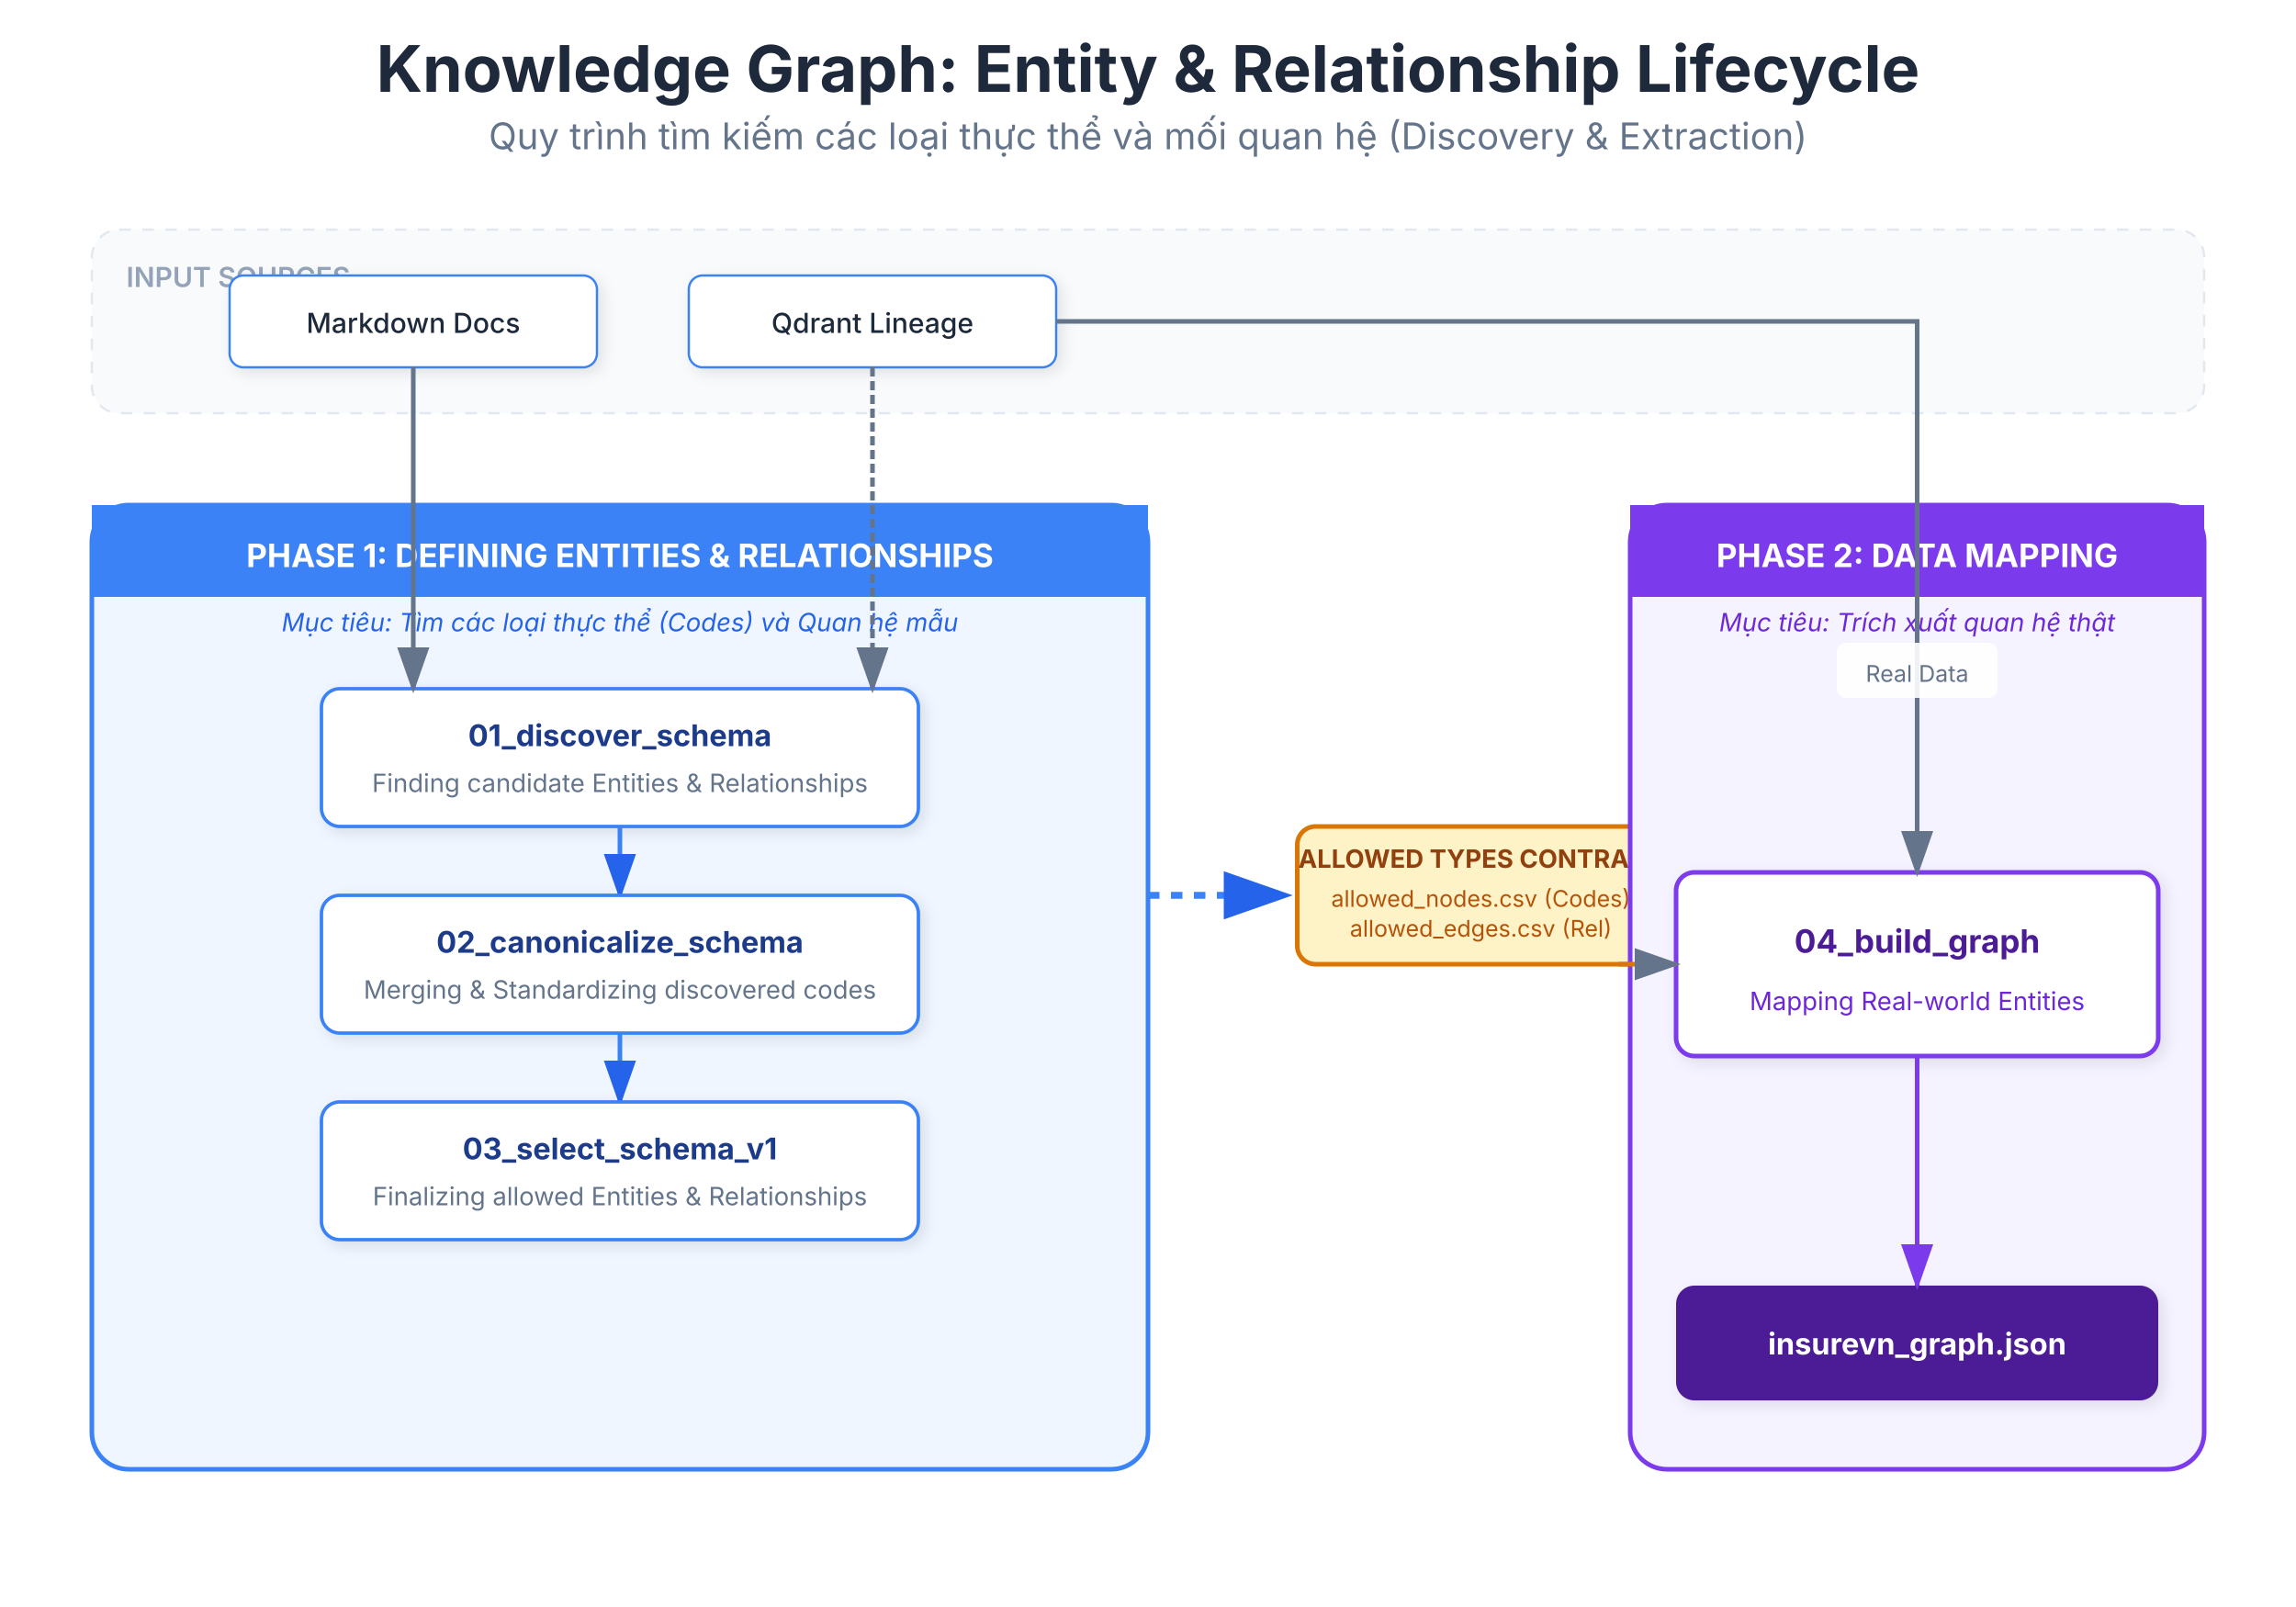
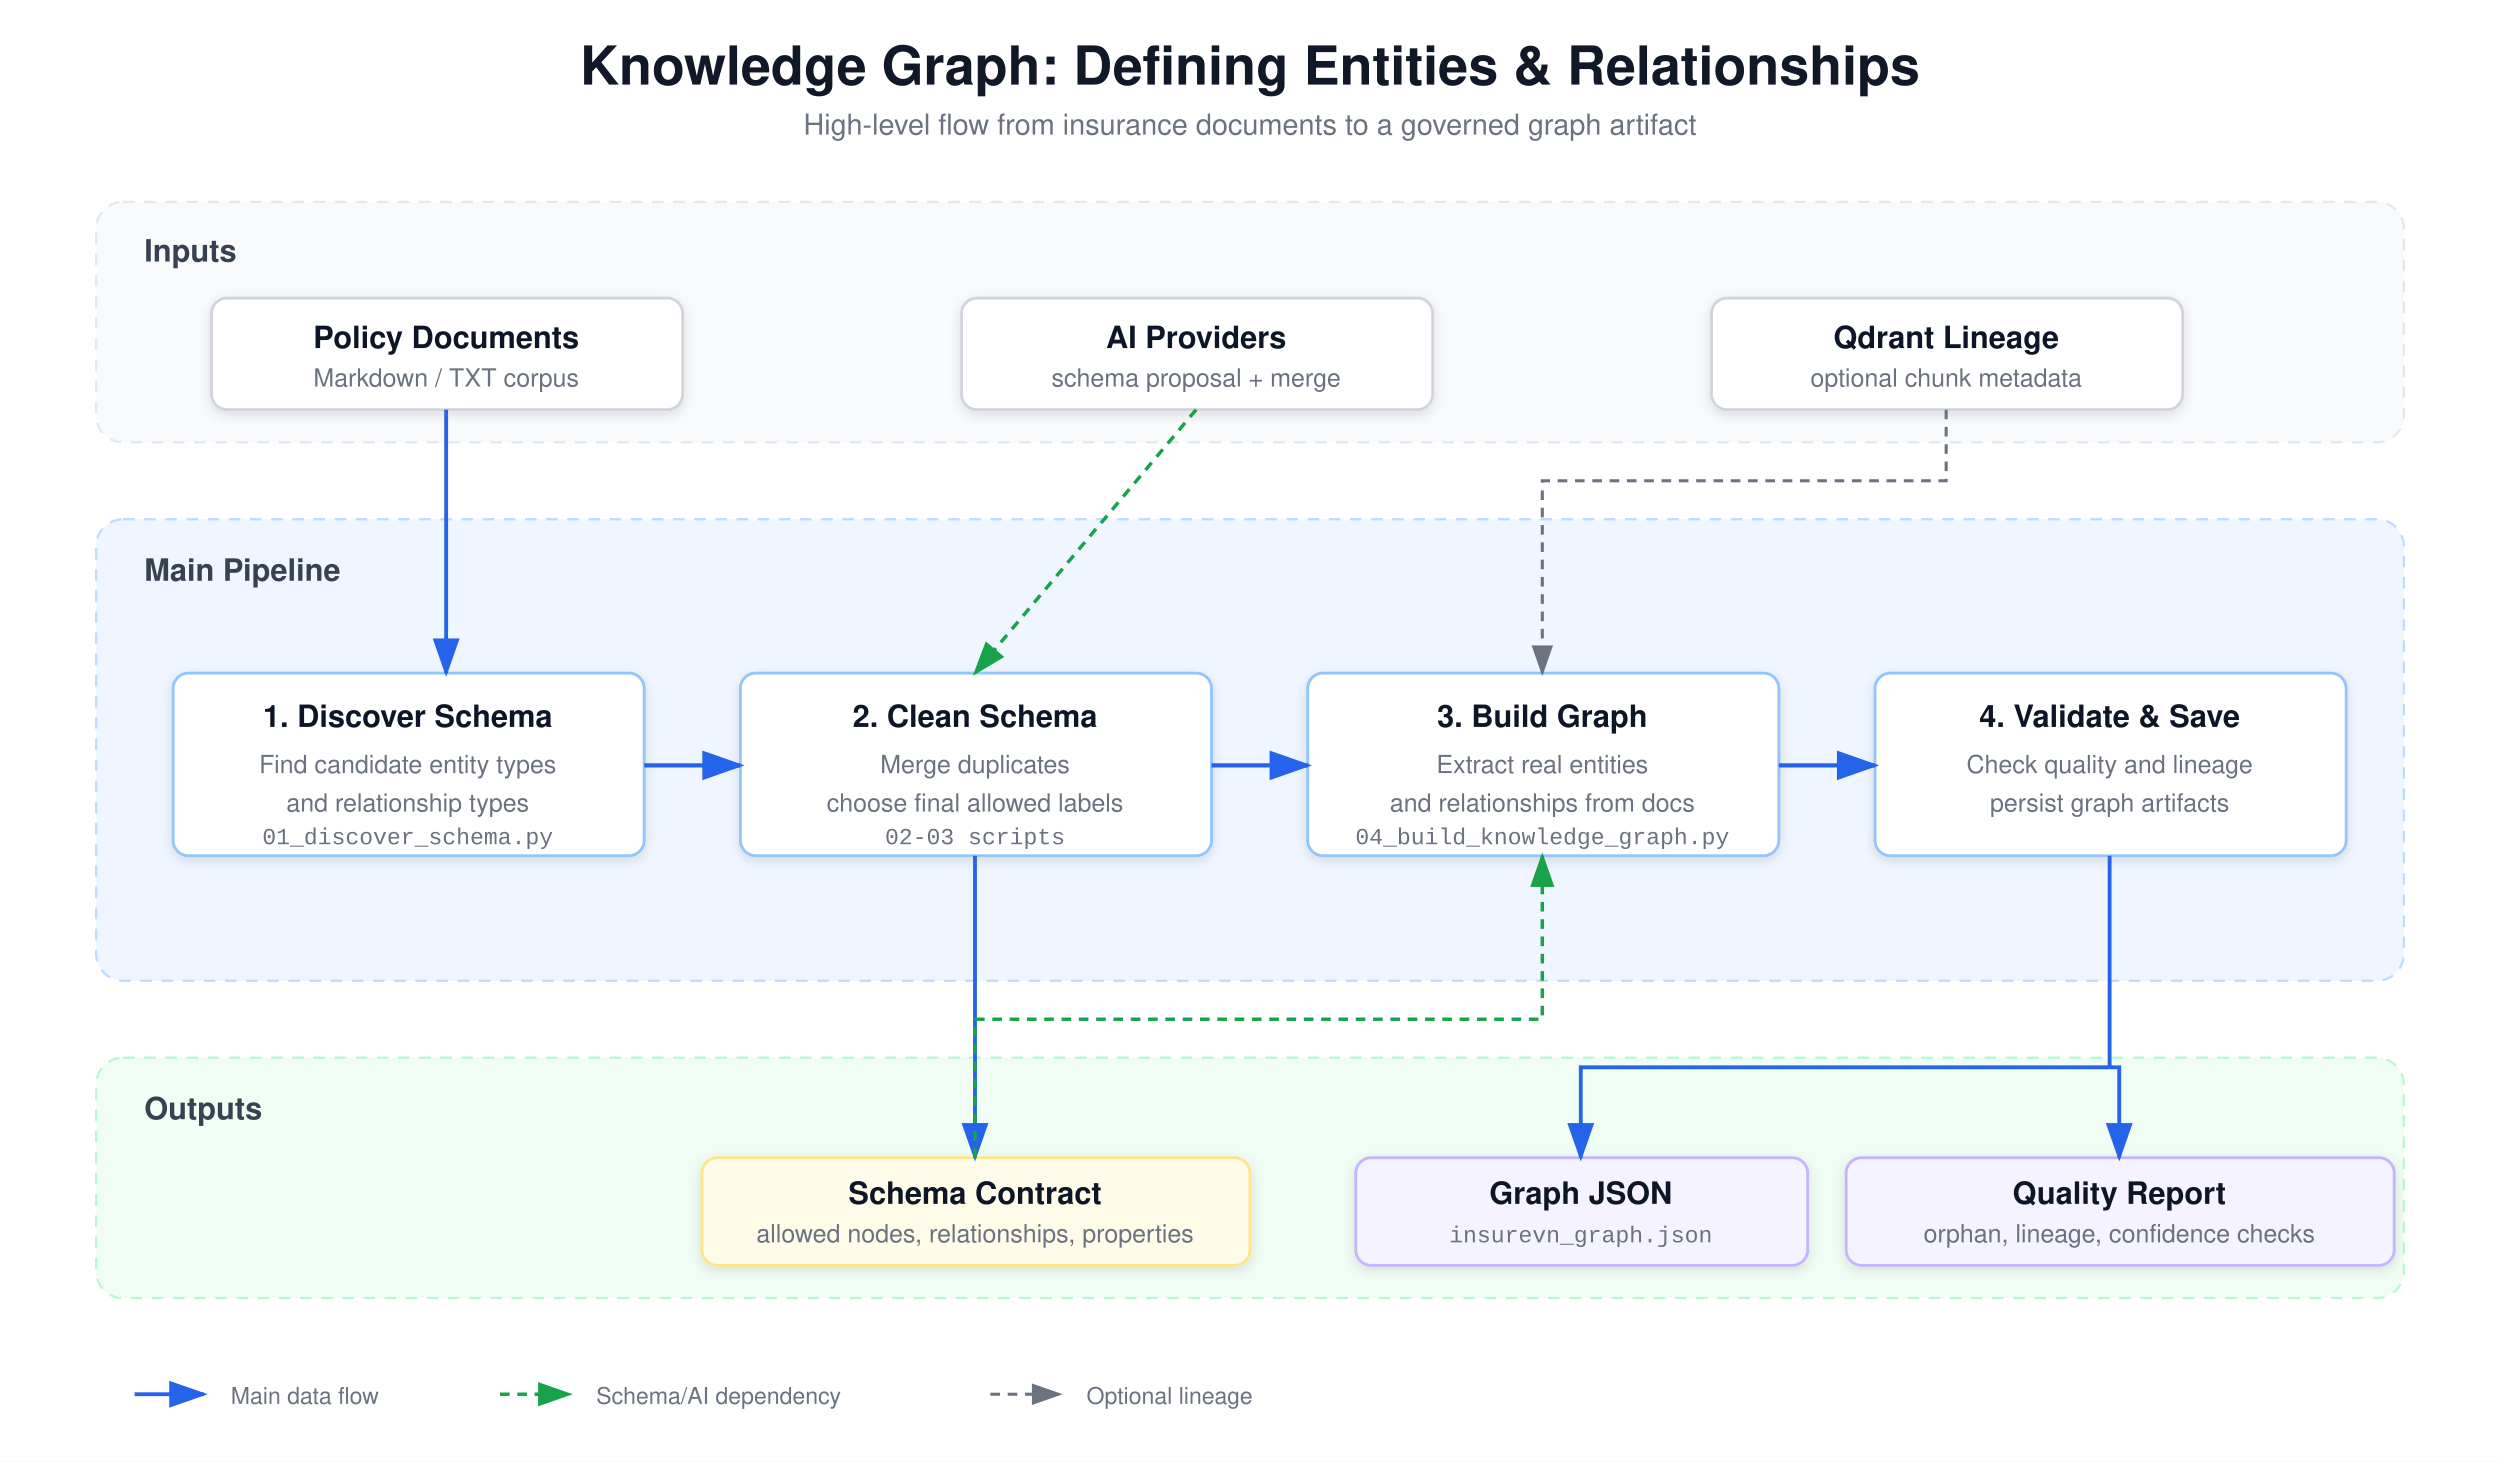
- <svg xmlns="http://www.w3.org/2000/svg" viewBox="0 0 1000 700">
+ <svg xmlns="http://www.w3.org/2000/svg" viewBox="0 0 1300 760" width="1300" height="760">
+   <style>
+     text { font-family: "Helvetica Neue", Helvetica, Arial, sans-serif; letter-spacing: 0; }
+     .title { font-size: 28px; font-weight: 700; fill: #111827; }
+     .subtitle { font-size: 15px; fill: #6b7280; }
+     .section-title { font-size: 16px; font-weight: 700; fill: #374151; }
+     .node-label { font-size: 16px; font-weight: 700; fill: #111827; }
+     .node-detail { font-size: 13px; fill: #6b7280; }
+     .node-sub { font-size: 12px; fill: #6b7280; font-family: "Courier New", Courier, monospace; }
+     .chip { font-size: 12px; font-weight: 600; fill: #374151; }
+     .legend-text { font-size: 12px; fill: #6b7280; }
+   </style>
  <defs>
-     <marker id="arrowhead" markerWidth="10" markerHeight="7" refX="9" refY="3.5" orient="auto">
-       <polygon points="0 0, 10 3.5, 0 7" fill="#64748b" />
-     </marker>
-     <marker id="arrowhead-blue" markerWidth="10" markerHeight="7" refX="9" refY="3.5" orient="auto">
+     <marker id="arrow-blue" markerWidth="10" markerHeight="7" refX="9" refY="3.5" orient="auto">
      <polygon points="0 0, 10 3.5, 0 7" fill="#2563eb" />
    </marker>
-     <marker id="arrowhead-purple" markerWidth="10" markerHeight="7" refX="9" refY="3.5" orient="auto">
-       <polygon points="0 0, 10 3.5, 0 7" fill="#7c3aed" />
+     <marker id="arrow-green" markerWidth="10" markerHeight="7" refX="9" refY="3.5" orient="auto">
+       <polygon points="0 0, 10 3.5, 0 7" fill="#16a34a" />
+     </marker>
+     <marker id="arrow-gray" markerWidth="10" markerHeight="7" refX="9" refY="3.5" orient="auto">
+       <polygon points="0 0, 10 3.5, 0 7" fill="#6b7280" />
    </marker>
    <filter id="shadow" x="-20%" y="-20%" width="140%" height="140%">
-       <feDropShadow dx="2" dy="2" stdDeviation="3" flood-opacity="0.1" />
+       <feDropShadow dx="0" dy="2" stdDeviation="3" flood-opacity="0.12" />
    </filter>
  </defs>
-   <rect width="100%" height="100%" fill="#ffffff" />
-   <text x="500" y="40" text-anchor="middle" font-family="Inter, system-ui, sans-serif" font-size="28" font-weight="bold" fill="#1e293b">Knowledge Graph: Entity &amp; Relationship Lifecycle</text>
-   <text x="500" y="65" text-anchor="middle" font-family="Inter, system-ui, sans-serif" font-size="16" fill="#64748b">Quy trình tìm kiếm các loại thực thể và mối quan hệ (Discovery &amp; Extraction)</text>
-   <rect x="40" y="100" width="920" height="80" rx="12" fill="#f8fafc" stroke="#e2e8f0" stroke-dasharray="5,5" />
-   <text x="55" y="125" font-family="Inter, sans-serif" font-size="12" font-weight="600" fill="#94a3b8">INPUT SOURCES</text>
+   <rect width="1300" height="760" fill="#ffffff" />
+   <text x="650" y="44" text-anchor="middle" class="title">Knowledge Graph: Defining Entities &amp; Relationships</text>
+   <text x="650" y="70" text-anchor="middle" class="subtitle">High-level flow from insurance documents to a governed graph artifact</text>
+   <rect x="50" y="105" width="1200" height="125" rx="14" fill="#f8fafc" stroke="#e2e8f0" stroke-width="1.2" stroke-dasharray="6,5" />
+   <text x="75" y="136" class="section-title">Inputs</text>
  <g filter="url(#shadow)">
-     <rect x="100" y="120" width="160" height="40" rx="6" fill="#ffffff" stroke="#3b82f6" stroke-width="1" />
-     <text x="180" y="145" text-anchor="middle" font-family="Inter, sans-serif" font-size="12" font-weight="500" fill="#1e293b">Markdown Docs</text>
+     <rect x="110" y="155" width="245" height="58" rx="8" fill="#ffffff" stroke="#d1d5db" stroke-width="1.5" />
+     <text x="232" y="181" text-anchor="middle" class="node-label">Policy Documents</text>
+     <text x="232" y="201" text-anchor="middle" class="node-detail">Markdown / TXT corpus</text>
  </g>
  <g filter="url(#shadow)">
-     <rect x="300" y="120" width="160" height="40" rx="6" fill="#ffffff" stroke="#3b82f6" stroke-width="1" />
-     <text x="380" y="145" text-anchor="middle" font-family="Inter, sans-serif" font-size="12" font-weight="500" fill="#1e293b">Qdrant Lineage</text>
-   </g>
-   <rect x="40" y="220" width="460" height="420" rx="16" fill="#eff6ff" stroke="#3b82f6" stroke-width="2" />
-   <rect x="40" y="220" width="460" height="40" rx="16 16 0 0" fill="#3b82f6" />
-   <text x="270" y="247" text-anchor="middle" font-family="Inter, sans-serif" font-size="14" font-weight="bold" fill="#ffffff">PHASE 1: DEFINING ENTITIES &amp; RELATIONSHIPS</text>
-   <text x="270" y="275" text-anchor="middle" font-family="Inter, sans-serif" font-size="11" font-style="italic" fill="#2563eb">Mục tiêu: Tìm các loại thực thể (Codes) và Quan hệ mẫu</text>
-   <g filter="url(#shadow)">
-     <rect x="140" y="300" width="260" height="60" rx="8" fill="#ffffff" stroke="#3b82f6" stroke-width="1.5" />
-     <text x="270" y="325" text-anchor="middle" font-family="Inter, sans-serif" font-size="13" font-weight="bold" fill="#1e3a8a">01_discover_schema</text>
-     <text x="270" y="345" text-anchor="middle" font-family="Inter, sans-serif" font-size="11" fill="#64748b">Finding candidate Entities &amp; Relationships</text>
-   </g>
-   <path d="M 270,360 L 270,390" stroke="#3b82f6" stroke-width="2" fill="none" marker-end="url(#arrowhead-blue)" />
-   <g filter="url(#shadow)">
-     <rect x="140" y="390" width="260" height="60" rx="8" fill="#ffffff" stroke="#3b82f6" stroke-width="1.5" />
-     <text x="270" y="415" text-anchor="middle" font-family="Inter, sans-serif" font-size="13" font-weight="bold" fill="#1e3a8a">02_canonicalize_schema</text>
-     <text x="270" y="435" text-anchor="middle" font-family="Inter, sans-serif" font-size="11" fill="#64748b">Merging &amp; Standardizing discovered codes</text>
-   </g>
-   <path d="M 270,450 L 270,480" stroke="#3b82f6" stroke-width="2" fill="none" marker-end="url(#arrowhead-blue)" />
-   <g filter="url(#shadow)">
-     <rect x="140" y="480" width="260" height="60" rx="8" fill="#ffffff" stroke="#3b82f6" stroke-width="1.5" />
-     <text x="270" y="505" text-anchor="middle" font-family="Inter, sans-serif" font-size="13" font-weight="bold" fill="#1e3a8a">03_select_schema_v1</text>
-     <text x="270" y="525" text-anchor="middle" font-family="Inter, sans-serif" font-size="11" fill="#64748b">Finalizing allowed Entities &amp; Relationships</text>
-   </g>
-   <g transform="translate(500, 390)">
-     <path d="M 0,0 L 60,0" stroke="#3b82f6" stroke-width="3" fill="none" stroke-dasharray="5,5" marker-end="url(#arrowhead-blue)" />
-     <rect x="65" y="-30" width="160" height="60" rx="8" fill="#fef3c7" stroke="#d97706" stroke-width="2" />
-     <text x="145" y="-12" text-anchor="middle" font-family="Inter, sans-serif" font-size="11" font-weight="bold" fill="#92400e">ALLOWED TYPES CONTRACT</text>
-     <text x="145" y="5" text-anchor="middle" font-family="Inter, sans-serif" font-size="10" fill="#b45309">allowed_nodes.csv (Codes)</text>
-     <text x="145" y="18" text-anchor="middle" font-family="Inter, sans-serif" font-size="10" fill="#b45309">allowed_edges.csv (Rel)</text>
-   </g>
-   <rect x="710" y="220" width="250" height="420" rx="16" fill="#f5f3ff" stroke="#7c3aed" stroke-width="2" />
-   <rect x="710" y="220" width="250" height="40" rx="16 16 0 0" fill="#7c3aed" />
-   <text x="835" y="247" text-anchor="middle" font-family="Inter, sans-serif" font-size="14" font-weight="bold" fill="#ffffff">PHASE 2: DATA MAPPING</text>
-   <text x="835" y="275" text-anchor="middle" font-family="Inter, sans-serif" font-size="11" font-style="italic" fill="#6d28d9">Mục tiêu: Trích xuất quan hệ thật</text>
-   <g filter="url(#shadow)">
-     <rect x="730" y="380" width="210" height="80" rx="8" fill="#ffffff" stroke="#7c3aed" stroke-width="2" />
-     <text x="835" y="415" text-anchor="middle" font-family="Inter, sans-serif" font-size="14" font-weight="bold" fill="#4c1d95">04_build_graph</text>
-     <text x="835" y="440" text-anchor="middle" font-family="Inter, sans-serif" font-size="11" fill="#6d28d9">Mapping Real-world Entities</text>
+     <rect x="500" y="155" width="245" height="58" rx="8" fill="#ffffff" stroke="#d1d5db" stroke-width="1.5" />
+     <text x="622" y="181" text-anchor="middle" class="node-label">AI Providers</text>
+     <text x="622" y="201" text-anchor="middle" class="node-detail">schema proposal + merge</text>
  </g>
  <g filter="url(#shadow)">
-     <rect x="730" y="560" width="210" height="50" rx="8" fill="#4c1d95" />
-     <text x="835" y="590" text-anchor="middle" font-family="Inter, sans-serif" font-size="13" font-weight="bold" fill="#ffffff">insurevn_graph.json</text>
+     <rect x="890" y="155" width="245" height="58" rx="8" fill="#ffffff" stroke="#d1d5db" stroke-width="1.5" />
+     <text x="1012" y="181" text-anchor="middle" class="node-label">Qdrant Lineage</text>
+     <text x="1012" y="201" text-anchor="middle" class="node-detail">optional chunk metadata</text>
  </g>
-   <path d="M 180,160 L 180,300" stroke="#64748b" stroke-width="2" fill="none" marker-end="url(#arrowhead)" />
-   <path d="M 380,160 L 380,300" stroke="#64748b" stroke-width="2" fill="none" stroke-dasharray="4,2" marker-end="url(#arrowhead)" />
-   <path d="M 705,420 L 730,420" stroke="#d97706" stroke-width="2" fill="none" marker-end="url(#arrowhead)" />
-   <path d="M 835,160 L 835,380" stroke="#64748b" stroke-width="2" fill="none" marker-end="url(#arrowhead)" />
-   <rect x="800" y="280" width="70" height="24" rx="4" fill="#ffffff" opacity="0.9" />
-   <text x="835" y="297" text-anchor="middle" font-family="Inter, sans-serif" font-size="10" fill="#64748b">Real Data</text>
-   <path d="M 835,460 L 835,560" stroke="#7c3aed" stroke-width="2" fill="none" marker-end="url(#arrowhead-purple)" />
-   <path d="M 460,140 L 835,140 L 835,220" stroke="#64748b" stroke-width="2" fill="none" />
+   <rect x="50" y="270" width="1200" height="240" rx="14" fill="#eff6ff" stroke="#bfdbfe" stroke-width="1.2" stroke-dasharray="6,5" />
+   <text x="75" y="302" class="section-title">Main Pipeline</text>
+   <g filter="url(#shadow)">
+     <rect x="90" y="350" width="245" height="95" rx="8" fill="#ffffff" stroke="#93c5fd" stroke-width="1.5" />
+     <text x="212" y="378" text-anchor="middle" class="node-label">1. Discover Schema</text>
+     <text x="212" y="402" text-anchor="middle" class="node-detail">Find candidate entity types</text>
+     <text x="212" y="422" text-anchor="middle" class="node-detail">and relationship types</text>
+     <text x="212" y="439" text-anchor="middle" class="node-sub">01_discover_schema.py</text>
+   </g>
+   <g filter="url(#shadow)">
+     <rect x="385" y="350" width="245" height="95" rx="8" fill="#ffffff" stroke="#93c5fd" stroke-width="1.5" />
+     <text x="507" y="378" text-anchor="middle" class="node-label">2. Clean Schema</text>
+     <text x="507" y="402" text-anchor="middle" class="node-detail">Merge duplicates</text>
+     <text x="507" y="422" text-anchor="middle" class="node-detail">choose final allowed labels</text>
+     <text x="507" y="439" text-anchor="middle" class="node-sub">02-03 scripts</text>
+   </g>
+   <g filter="url(#shadow)">
+     <rect x="680" y="350" width="245" height="95" rx="8" fill="#ffffff" stroke="#93c5fd" stroke-width="1.5" />
+     <text x="802" y="378" text-anchor="middle" class="node-label">3. Build Graph</text>
+     <text x="802" y="402" text-anchor="middle" class="node-detail">Extract real entities</text>
+     <text x="802" y="422" text-anchor="middle" class="node-detail">and relationships from docs</text>
+     <text x="802" y="439" text-anchor="middle" class="node-sub">04_build_knowledge_graph.py</text>
+   </g>
+   <g filter="url(#shadow)">
+     <rect x="975" y="350" width="245" height="95" rx="8" fill="#ffffff" stroke="#93c5fd" stroke-width="1.5" />
+     <text x="1097" y="378" text-anchor="middle" class="node-label">4. Validate &amp; Save</text>
+     <text x="1097" y="402" text-anchor="middle" class="node-detail">Check quality and lineage</text>
+     <text x="1097" y="422" text-anchor="middle" class="node-detail">persist graph artifacts</text>
+   </g>
+   <path d="M 335,398 L 385,398" fill="none" stroke="#2563eb" stroke-width="2.2" marker-end="url(#arrow-blue)" />
+   <path d="M 630,398 L 680,398" fill="none" stroke="#2563eb" stroke-width="2.2" marker-end="url(#arrow-blue)" />
+   <path d="M 925,398 L 975,398" fill="none" stroke="#2563eb" stroke-width="2.2" marker-end="url(#arrow-blue)" />
+   <path d="M 232,213 L 232,350" fill="none" stroke="#2563eb" stroke-width="2" marker-end="url(#arrow-blue)" />
+   <path d="M 622,213 L 507,350" fill="none" stroke="#16a34a" stroke-width="1.8" stroke-dasharray="5,4" marker-end="url(#arrow-green)" />
+   <path d="M 1012,213 L 1012,250 L 802,250 L 802,350" fill="none" stroke="#6b7280" stroke-width="1.6" stroke-dasharray="5,4" marker-end="url(#arrow-gray)" />
+   <rect x="50" y="550" width="1200" height="125" rx="14" fill="#f0fdf4" stroke="#bbf7d0" stroke-width="1.2" stroke-dasharray="6,5" />
+   <text x="75" y="582" class="section-title">Outputs</text>
+   <g filter="url(#shadow)">
+     <rect x="365" y="602" width="285" height="56" rx="8" fill="#fefce8" stroke="#fde68a" stroke-width="1.5" />
+     <text x="507" y="626" text-anchor="middle" class="node-label">Schema Contract</text>
+     <text x="507" y="646" text-anchor="middle" class="node-detail">allowed nodes, relationships, properties</text>
+   </g>
+   <g filter="url(#shadow)">
+     <rect x="705" y="602" width="235" height="56" rx="8" fill="#f5f3ff" stroke="#c4b5fd" stroke-width="1.5" />
+     <text x="822" y="626" text-anchor="middle" class="node-label">Graph JSON</text>
+     <text x="822" y="646" text-anchor="middle" class="node-sub">insurevn_graph.json</text>
+   </g>
+   <g filter="url(#shadow)">
+     <rect x="960" y="602" width="285" height="56" rx="8" fill="#f5f3ff" stroke="#c4b5fd" stroke-width="1.5" />
+     <text x="1102" y="626" text-anchor="middle" class="node-label">Quality Report</text>
+     <text x="1102" y="646" text-anchor="middle" class="node-detail">orphan, lineage, confidence checks</text>
+   </g>
+   <path d="M 507,445 L 507,602" fill="none" stroke="#2563eb" stroke-width="2" marker-end="url(#arrow-blue)" />
+   <path d="M 507,602 L 507,530 L 802,530 L 802,445" fill="none" stroke="#16a34a" stroke-width="1.8" stroke-dasharray="5,4" marker-end="url(#arrow-green)" />
+   <path d="M 1097,445 L 1097,555" fill="none" stroke="#2563eb" stroke-width="2" />
+   <path d="M 1097,555 L 822,555 L 822,602" fill="none" stroke="#2563eb" stroke-width="2" marker-end="url(#arrow-blue)" />
+   <path d="M 1097,555 L 1102,555 L 1102,602" fill="none" stroke="#2563eb" stroke-width="2" marker-end="url(#arrow-blue)" />
+   <g transform="translate(70, 715)">
+     <line x1="0" y1="10" x2="36" y2="10" stroke="#2563eb" stroke-width="2" marker-end="url(#arrow-blue)" />
+     <text x="50" y="15" class="legend-text">Main data flow</text>
+     <line x1="190" y1="10" x2="226" y2="10" stroke="#16a34a" stroke-width="1.8" stroke-dasharray="5,4" marker-end="url(#arrow-green)" />
+     <text x="240" y="15" class="legend-text">Schema/AI dependency</text>
+     <line x1="445" y1="10" x2="481" y2="10" stroke="#6b7280" stroke-width="1.6" stroke-dasharray="5,4" marker-end="url(#arrow-gray)" />
+     <text x="495" y="15" class="legend-text">Optional lineage</text>
+   </g>
</svg>
